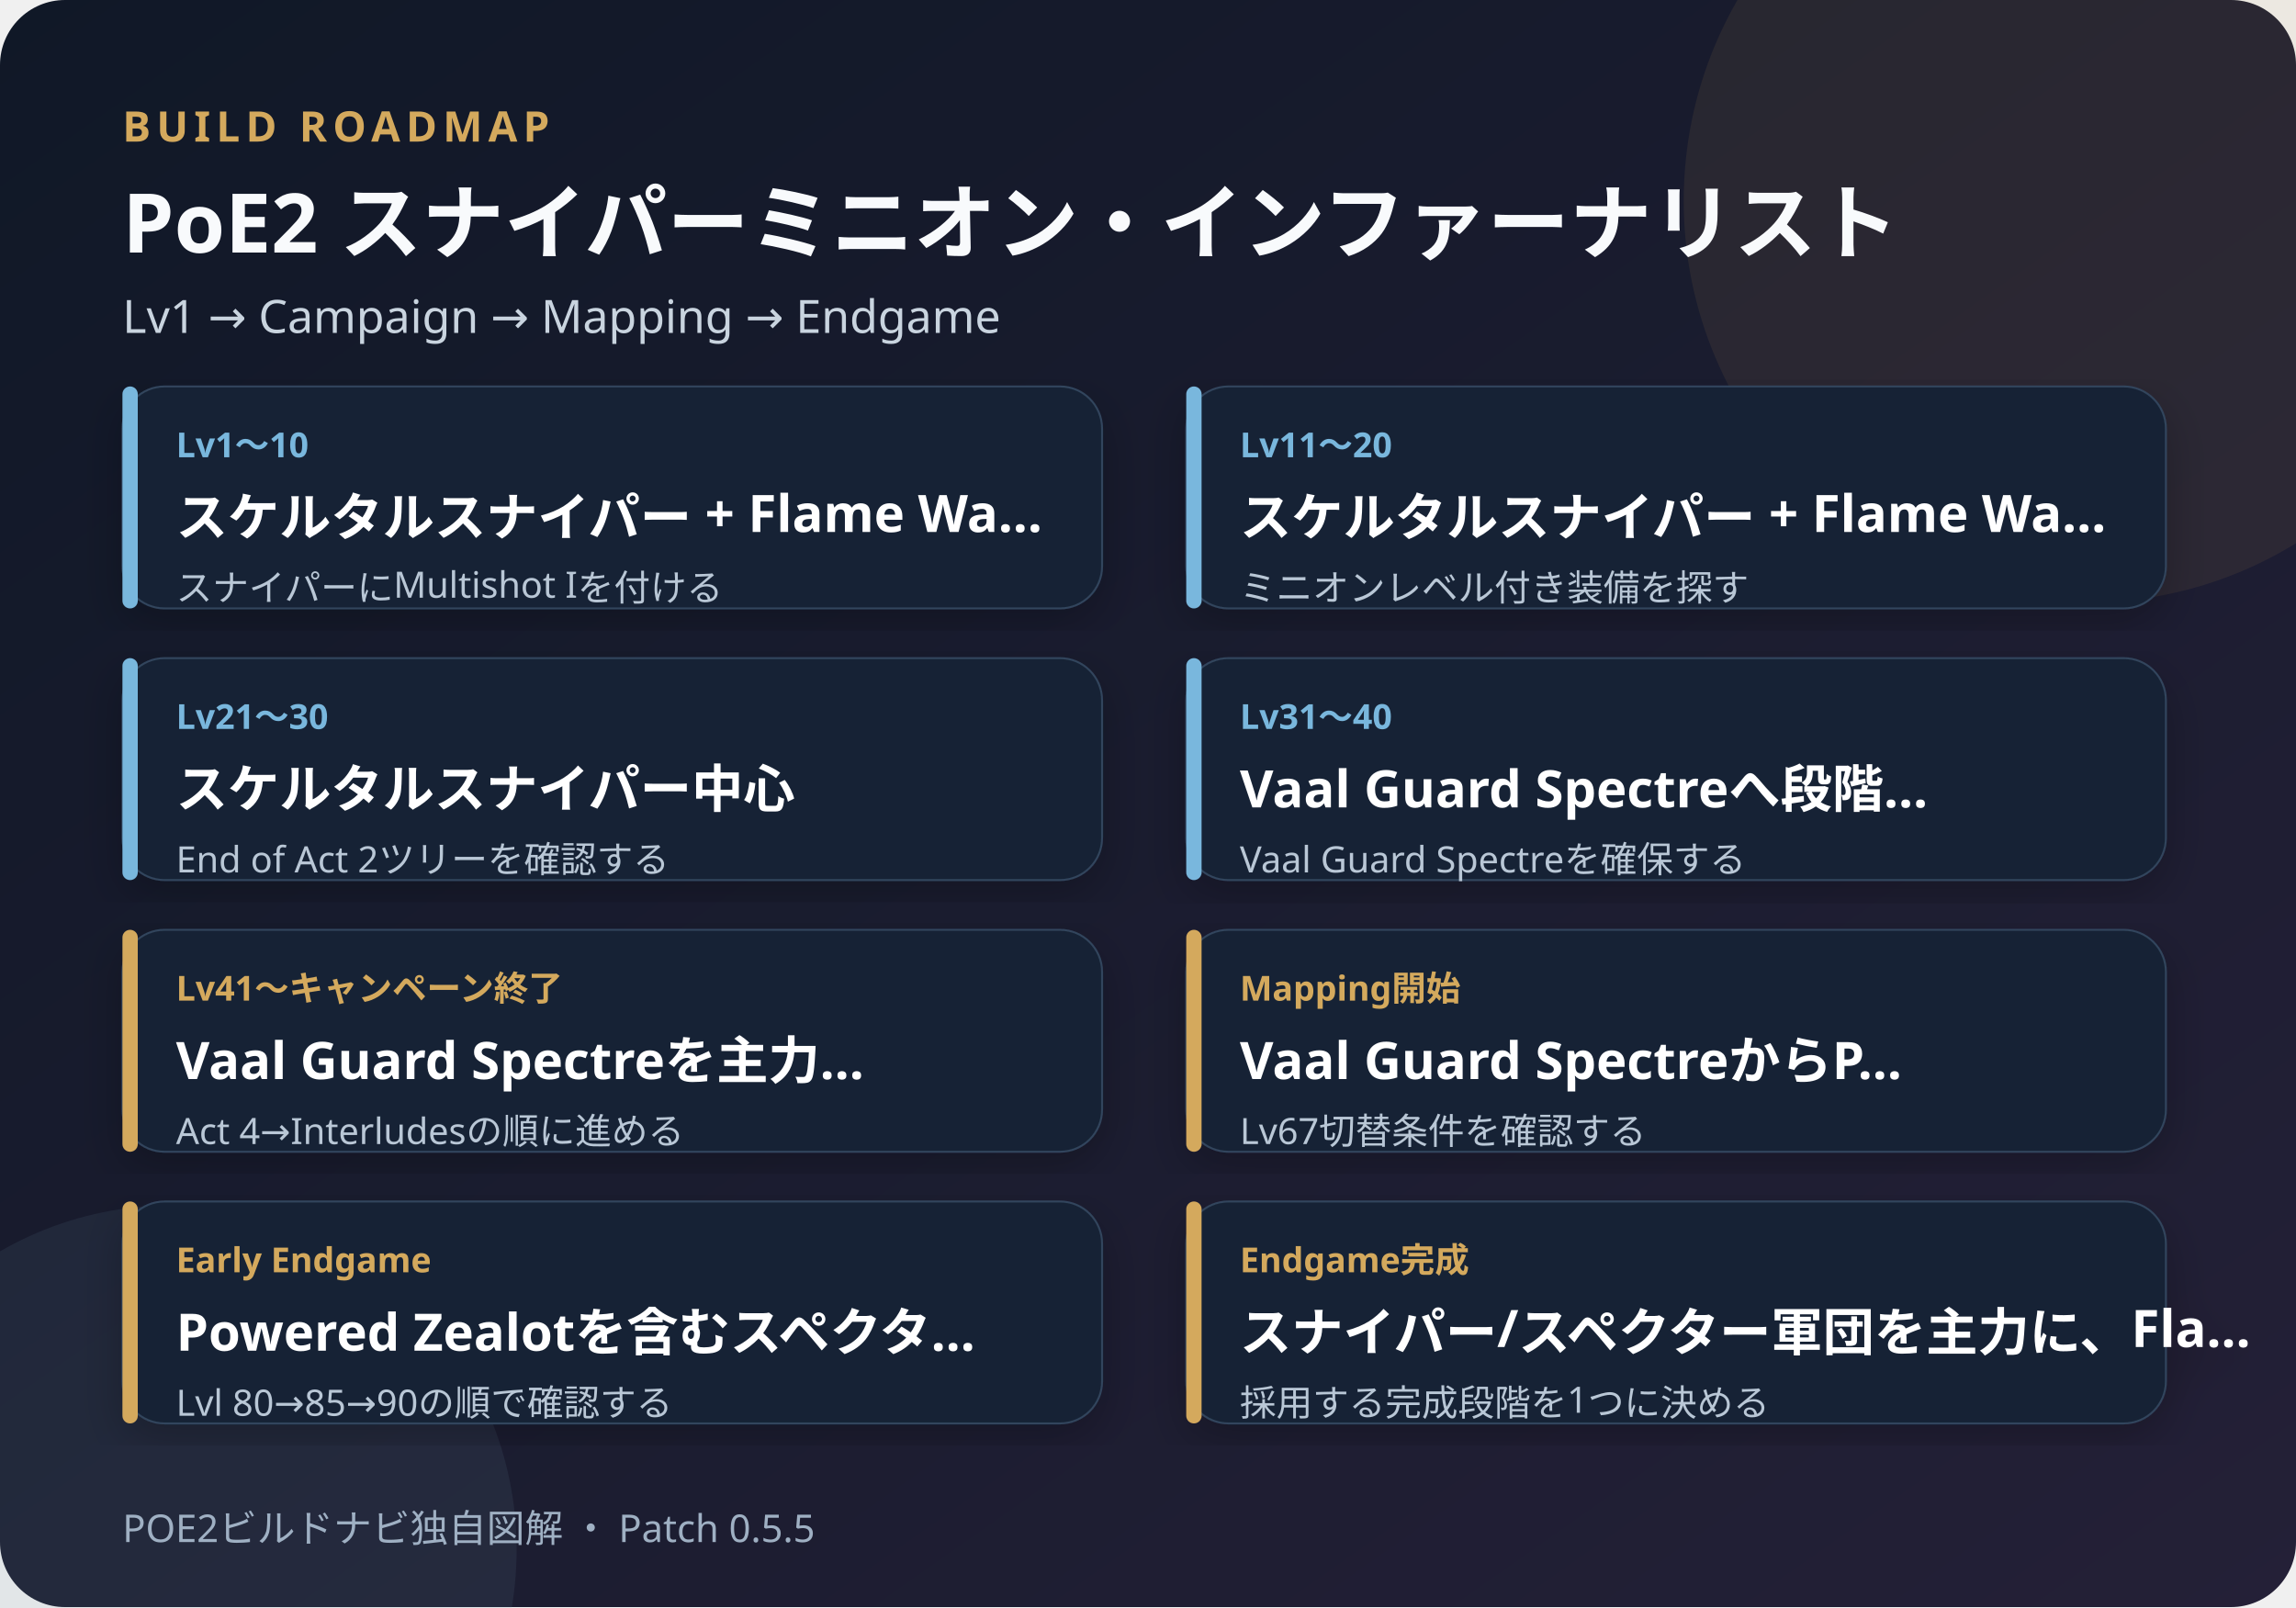
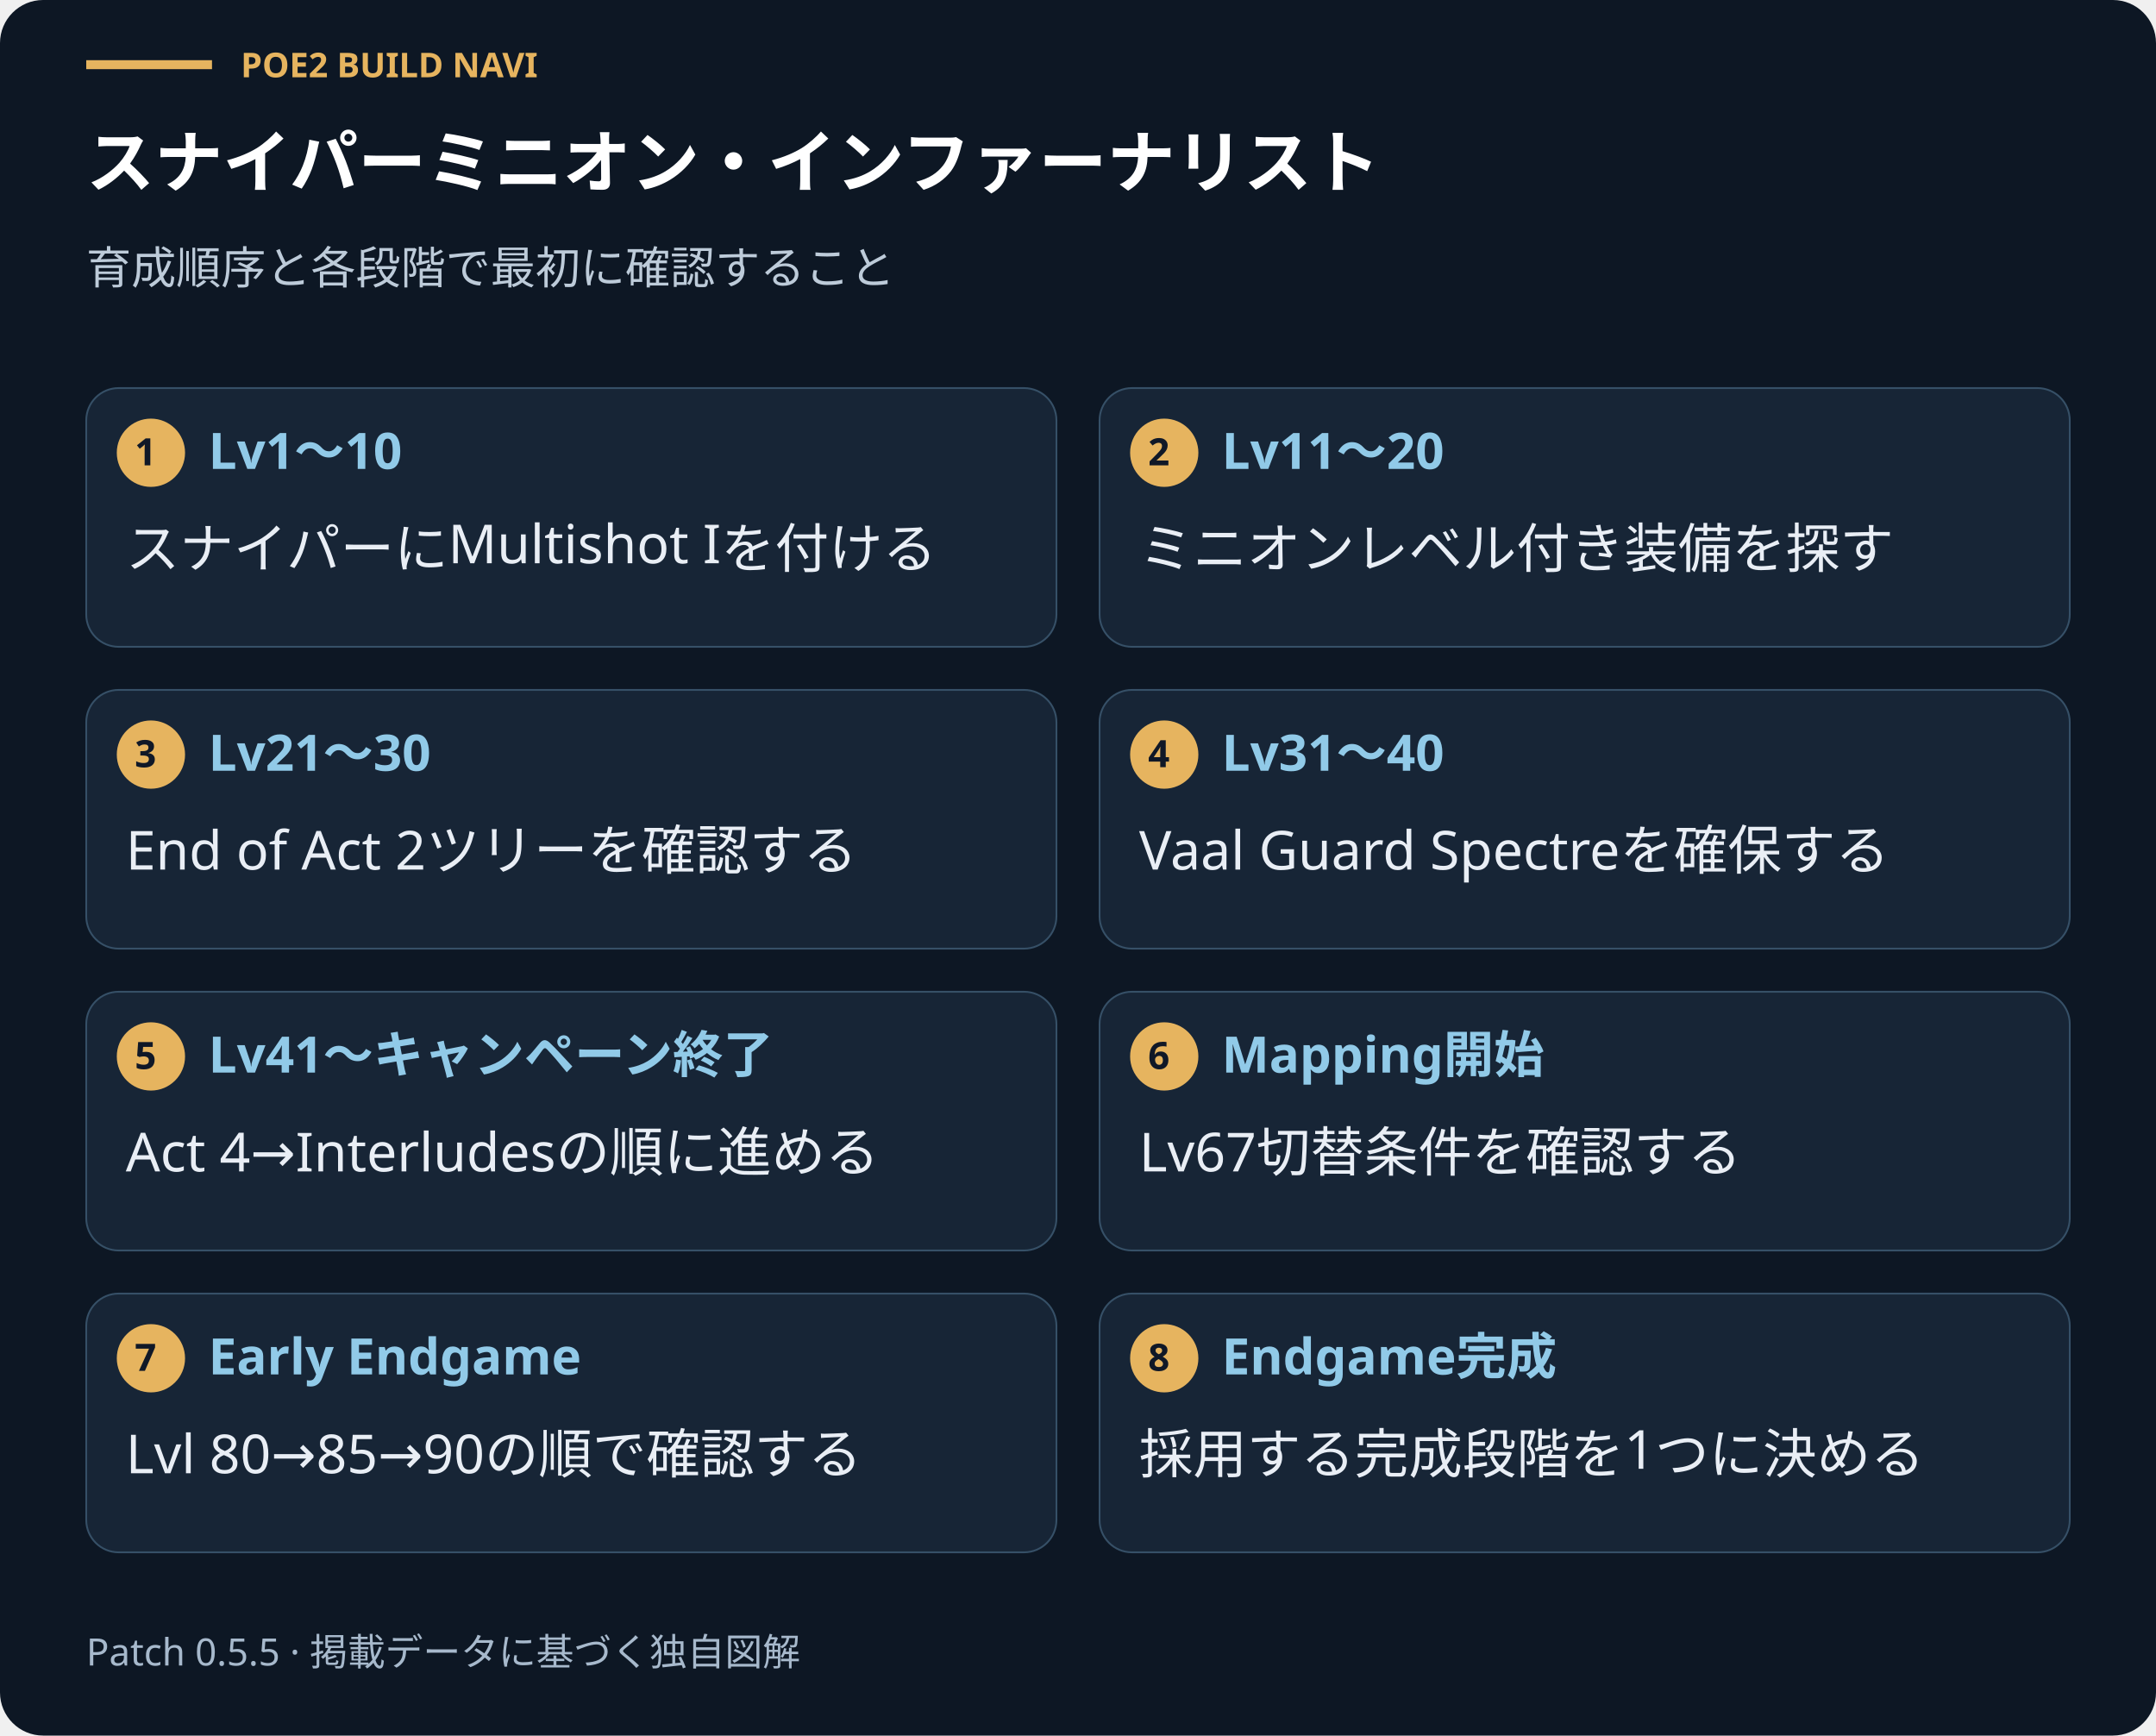
- <svg xmlns="http://www.w3.org/2000/svg" role="img" aria-labelledby="title desc" viewBox="0 0 1200 840" width="1200" height="840">
-   <defs>
-     <linearGradient id="bg" x1="0" y1="0" x2="1" y2="1">
-       <stop stop-color="#101827" />
-       <stop offset="1" stop-color="#242037" />
-     </linearGradient>
-     <filter id="shadow">
-       <feDropShadow dx="0" dy="8" stdDeviation="12" flood-opacity=".24" />
-     </filter>
-   </defs>
-   <rect width="1200" height="840" rx="34" fill="url(#bg)" />
-   <circle cx="1090" cy="105" r="210" fill="#cc9b4b" opacity=".09" />
-   <circle cx="90" cy="810" r="180" fill="#6e8fa8" opacity=".11" />
-   <text x="64" y="74" fill="#d4a95d" font-family="sans-serif" font-size="22" font-weight="700" letter-spacing="3">BUILD ROADMAP</text>
-   <text x="64" y="132" fill="#f8fafc" font-family="sans-serif" font-size="43" font-weight="800">PoE2 スナイパーミニオン・インファーナリスト</text>
-   <text x="64" y="174" fill="#c9d4df" font-family="sans-serif" font-size="24">Lv1 → Campaign → Mapping → Endgame</text>
-   <g filter="url(#shadow)">
-     <rect x="64" y="202" width="512" height="116" rx="22" fill="#182436" stroke="#31455d" />
-     <rect x="64" y="202" width="8" height="116" rx="4" fill="#79b7dd" />
-     <text x="92" y="239" fill="#79b7dd" font-family="sans-serif" font-size="18" font-weight="700">Lv1〜10</text>
-     <text x="92" y="280" fill="#fff" font-family="sans-serif" font-size="27" font-weight="700">スケルタルスナイパー + Flame Wa…</text>
-     <text x="92" y="314" fill="#b9c7d6" font-family="sans-serif" font-size="19">スナイパーにMultishot Iを付ける</text>
+ <svg xmlns="http://www.w3.org/2000/svg" width="1200" height="966" viewBox="0 0 1200 966" role="img" aria-labelledby="title desc">
+   <g font-family="sans-serif">
+     <rect width="1200" height="966" rx="24" fill="#0d1724" />
+     <path d="M48 36h70" stroke="#e6b45f" stroke-width="5" />
+     <text x="134" y="43" fill="#e6b45f" font-size="19" font-weight="700">
+       <tspan x="134" dy="0">POE2 BUILD NAVI</tspan>
+     </text>
+     <text x="48" y="104" fill="#ffffff" font-size="38" font-weight="700">
+       <tspan x="48" dy="0">スナイパーミニオン・インファーナリスト</tspan>
+     </text>
+     <text x="48" y="158" fill="#bdcbd9" font-size="25" font-weight="400">
+       <tspan x="48" dy="0">育成順序と各段階で最初に確認すること</tspan>
+     </text>
+     <rect x="48" y="216" width="540" height="144" rx="18" fill="#172536" stroke="#365067" />
+     <circle cx="84" cy="252" r="19" fill="#e6b45f" />
+     <text x="75" y="259" fill="#101827" font-size="21" font-weight="700">
+       <tspan x="75" dy="0">1</tspan>
+     </text>
+     <text x="116" y="261" fill="#91cae8" font-size="28" font-weight="700">
+       <tspan x="116" dy="0">Lv1〜10</tspan>
+     </text>
+     <text x="70" y="316" fill="#e9eef5" font-size="30" font-weight="400">
+       <tspan x="70" dy="0">スナイパーにMultishot Iを付ける</tspan>
+     </text>
+     <rect x="612" y="216" width="540" height="144" rx="18" fill="#172536" stroke="#365067" />
+     <circle cx="648" cy="252" r="19" fill="#e6b45f" />
+     <text x="639" y="259" fill="#101827" font-size="21" font-weight="700">
+       <tspan x="639" dy="0">2</tspan>
+     </text>
+     <text x="680" y="261" fill="#91cae8" font-size="28" font-weight="700">
+       <tspan x="680" dy="0">Lv11〜20</tspan>
+     </text>
+     <text x="634" y="316" fill="#e9eef5" font-size="30" font-weight="400">
+       <tspan x="634" dy="0">ミニオンレベル付き装備を探す</tspan>
+     </text>
+     <rect x="48" y="384" width="540" height="144" rx="18" fill="#172536" stroke="#365067" />
+     <circle cx="84" cy="420" r="19" fill="#e6b45f" />
+     <text x="75" y="427" fill="#101827" font-size="21" font-weight="700">
+       <tspan x="75" dy="0">3</tspan>
+     </text>
+     <text x="116" y="429" fill="#91cae8" font-size="28" font-weight="700">
+       <tspan x="116" dy="0">Lv21〜30</tspan>
+     </text>
+     <text x="70" y="484" fill="#e9eef5" font-size="30" font-weight="400">
+       <tspan x="70" dy="0">End of Act 2ツリーを確認する</tspan>
+     </text>
+     <rect x="612" y="384" width="540" height="144" rx="18" fill="#172536" stroke="#365067" />
+     <circle cx="648" cy="420" r="19" fill="#e6b45f" />
+     <text x="639" y="427" fill="#101827" font-size="21" font-weight="700">
+       <tspan x="639" dy="0">4</tspan>
+     </text>
+     <text x="680" y="429" fill="#91cae8" font-size="28" font-weight="700">
+       <tspan x="680" dy="0">Lv31〜40</tspan>
+     </text>
+     <text x="634" y="484" fill="#e9eef5" font-size="30" font-weight="400">
+       <tspan x="634" dy="0">Vaal Guard Spectreを確保する</tspan>
+     </text>
+     <rect x="48" y="552" width="540" height="144" rx="18" fill="#172536" stroke="#365067" />
+     <circle cx="84" cy="588" r="19" fill="#e6b45f" />
+     <text x="75" y="595" fill="#101827" font-size="21" font-weight="700">
+       <tspan x="75" dy="0">5</tspan>
+     </text>
+     <text x="116" y="597" fill="#91cae8" font-size="28" font-weight="700">
+       <tspan x="116" dy="0">Lv41〜キャンペーン終了</tspan>
+     </text>
+     <text x="70" y="652" fill="#e9eef5" font-size="30" font-weight="400">
+       <tspan x="70" dy="0">Act 4→Interludesの順に進める</tspan>
+     </text>
+     <rect x="612" y="552" width="540" height="144" rx="18" fill="#172536" stroke="#365067" />
+     <circle cx="648" cy="588" r="19" fill="#e6b45f" />
+     <text x="639" y="595" fill="#101827" font-size="21" font-weight="700">
+       <tspan x="639" dy="0">6</tspan>
+     </text>
+     <text x="680" y="597" fill="#91cae8" font-size="28" font-weight="700">
+       <tspan x="680" dy="0">Mapping開始</tspan>
+     </text>
+     <text x="634" y="652" fill="#e9eef5" font-size="30" font-weight="400">
+       <tspan x="634" dy="0">Lv67切替条件を確認する</tspan>
+     </text>
+     <rect x="48" y="720" width="540" height="144" rx="18" fill="#172536" stroke="#365067" />
+     <circle cx="84" cy="756" r="19" fill="#e6b45f" />
+     <text x="75" y="763" fill="#101827" font-size="21" font-weight="700">
+       <tspan x="75" dy="0">7</tspan>
+     </text>
+     <text x="116" y="765" fill="#91cae8" font-size="28" font-weight="700">
+       <tspan x="116" dy="0">Early Endgame</tspan>
+     </text>
+     <text x="70" y="820" fill="#e9eef5" font-size="30" font-weight="400">
+       <tspan x="70" dy="0">Lvl 80→85→90の順で確認する</tspan>
+     </text>
+     <rect x="612" y="720" width="540" height="144" rx="18" fill="#172536" stroke="#365067" />
+     <circle cx="648" cy="756" r="19" fill="#e6b45f" />
+     <text x="639" y="763" fill="#101827" font-size="21" font-weight="700">
+       <tspan x="639" dy="0">8</tspan>
+     </text>
+     <text x="680" y="765" fill="#91cae8" font-size="28" font-weight="700">
+       <tspan x="680" dy="0">Endgame完成</tspan>
+     </text>
+     <text x="634" y="820" fill="#e9eef5" font-size="30" font-weight="400">
+       <tspan x="634" dy="0">採用する完成段階を1つに決める</tspan>
+     </text>
+     <text x="48" y="927" fill="#a7b9cc" font-size="21" font-weight="400">
+       <tspan x="48" dy="0">Patch 0.5.5 · 掲載データに基づく独自図解</tspan>
+     </text>
  </g>
-   <g filter="url(#shadow)">
-     <rect x="620" y="202" width="512" height="116" rx="22" fill="#182436" stroke="#31455d" />
-     <rect x="620" y="202" width="8" height="116" rx="4" fill="#79b7dd" />
-     <text x="648" y="239" fill="#79b7dd" font-family="sans-serif" font-size="18" font-weight="700">Lv11〜20</text>
-     <text x="648" y="280" fill="#fff" font-family="sans-serif" font-size="27" font-weight="700">スケルタルスナイパー + Flame Wa…</text>
-     <text x="648" y="314" fill="#b9c7d6" font-family="sans-serif" font-size="19">ミニオンレベル付き装備を探す</text>
-   </g>
-   <g filter="url(#shadow)">
-     <rect x="64" y="344" width="512" height="116" rx="22" fill="#182436" stroke="#31455d" />
-     <rect x="64" y="344" width="8" height="116" rx="4" fill="#79b7dd" />
-     <text x="92" y="381" fill="#79b7dd" font-family="sans-serif" font-size="18" font-weight="700">Lv21〜30</text>
-     <text x="92" y="422" fill="#fff" font-family="sans-serif" font-size="27" font-weight="700">スケルタルスナイパー中心</text>
-     <text x="92" y="456" fill="#b9c7d6" font-family="sans-serif" font-size="19">End of Act 2ツリーを確認する</text>
-   </g>
-   <g filter="url(#shadow)">
-     <rect x="620" y="344" width="512" height="116" rx="22" fill="#182436" stroke="#31455d" />
-     <rect x="620" y="344" width="8" height="116" rx="4" fill="#79b7dd" />
-     <text x="648" y="381" fill="#79b7dd" font-family="sans-serif" font-size="18" font-weight="700">Lv31〜40</text>
-     <text x="648" y="422" fill="#fff" font-family="sans-serif" font-size="27" font-weight="700">Vaal Guard Spectreへ段階…</text>
-     <text x="648" y="456" fill="#b9c7d6" font-family="sans-serif" font-size="19">Vaal Guard Spectreを確保する</text>
-   </g>
-   <g filter="url(#shadow)">
-     <rect x="64" y="486" width="512" height="116" rx="22" fill="#182436" stroke="#31455d" />
-     <rect x="64" y="486" width="8" height="116" rx="4" fill="#d4a95d" />
-     <text x="92" y="523" fill="#d4a95d" font-family="sans-serif" font-size="18" font-weight="700">Lv41〜キャンペーン終了</text>
-     <text x="92" y="564" fill="#fff" font-family="sans-serif" font-size="27" font-weight="700">Vaal Guard Spectreを主力…</text>
-     <text x="92" y="598" fill="#b9c7d6" font-family="sans-serif" font-size="19">Act 4→Interludesの順に進める</text>
-   </g>
-   <g filter="url(#shadow)">
-     <rect x="620" y="486" width="512" height="116" rx="22" fill="#182436" stroke="#31455d" />
-     <rect x="620" y="486" width="8" height="116" rx="4" fill="#d4a95d" />
-     <text x="648" y="523" fill="#d4a95d" font-family="sans-serif" font-size="18" font-weight="700">Mapping開始</text>
-     <text x="648" y="564" fill="#fff" font-family="sans-serif" font-size="27" font-weight="700">Vaal Guard SpectreからP…</text>
-     <text x="648" y="598" fill="#b9c7d6" font-family="sans-serif" font-size="19">Lv67切替条件を確認する</text>
-   </g>
-   <g filter="url(#shadow)">
-     <rect x="64" y="628" width="512" height="116" rx="22" fill="#182436" stroke="#31455d" />
-     <rect x="64" y="628" width="8" height="116" rx="4" fill="#d4a95d" />
-     <text x="92" y="665" fill="#d4a95d" font-family="sans-serif" font-size="18" font-weight="700">Early Endgame</text>
-     <text x="92" y="706" fill="#fff" font-family="sans-serif" font-size="27" font-weight="700">Powered Zealotを含むスペクタ…</text>
-     <text x="92" y="740" fill="#b9c7d6" font-family="sans-serif" font-size="19">Lvl 80→85→90の順で確認する</text>
-   </g>
-   <g filter="url(#shadow)">
-     <rect x="620" y="628" width="512" height="116" rx="22" fill="#182436" stroke="#31455d" />
-     <rect x="620" y="628" width="8" height="116" rx="4" fill="#d4a95d" />
-     <text x="648" y="665" fill="#d4a95d" font-family="sans-serif" font-size="18" font-weight="700">Endgame完成</text>
-     <text x="648" y="706" fill="#fff" font-family="sans-serif" font-size="27" font-weight="700">スナイパー/スペクター軍団を主力に、Fla…</text>
-     <text x="648" y="740" fill="#b9c7d6" font-family="sans-serif" font-size="19">採用する完成段階を1つに決める</text>
-   </g>
-   <text x="64" y="806" fill="#9fb0c3" font-family="sans-serif" font-size="20">POE2ビルドナビ独自図解 ・ Patch 0.5.5</text>
</svg>
